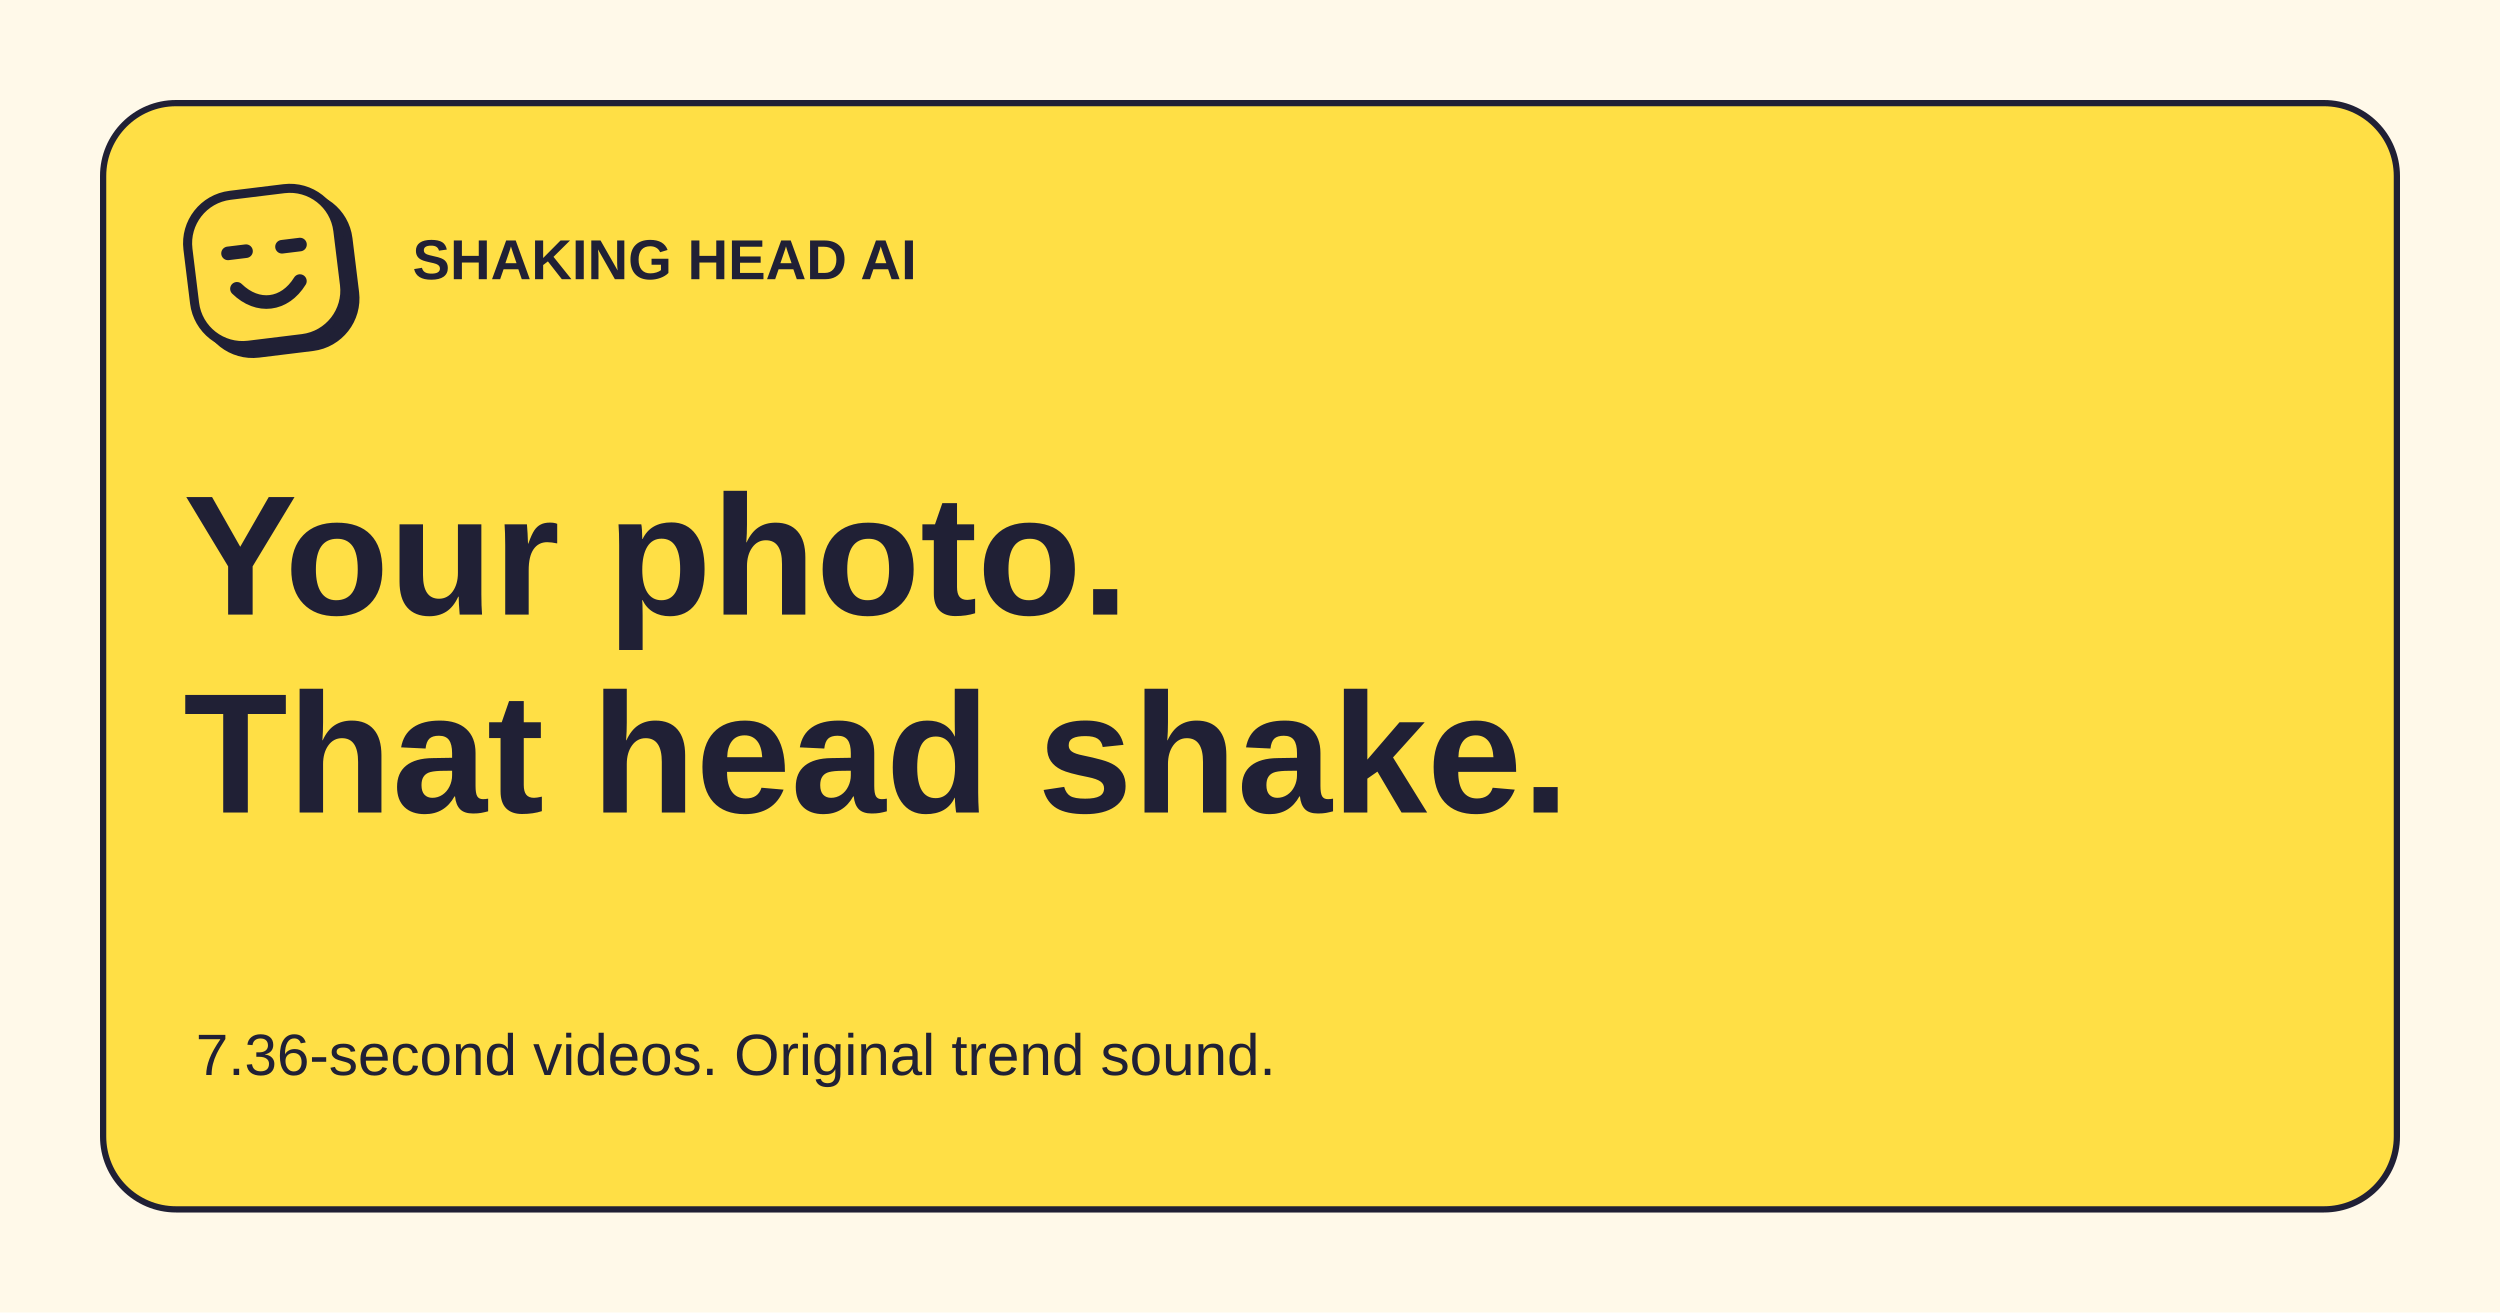
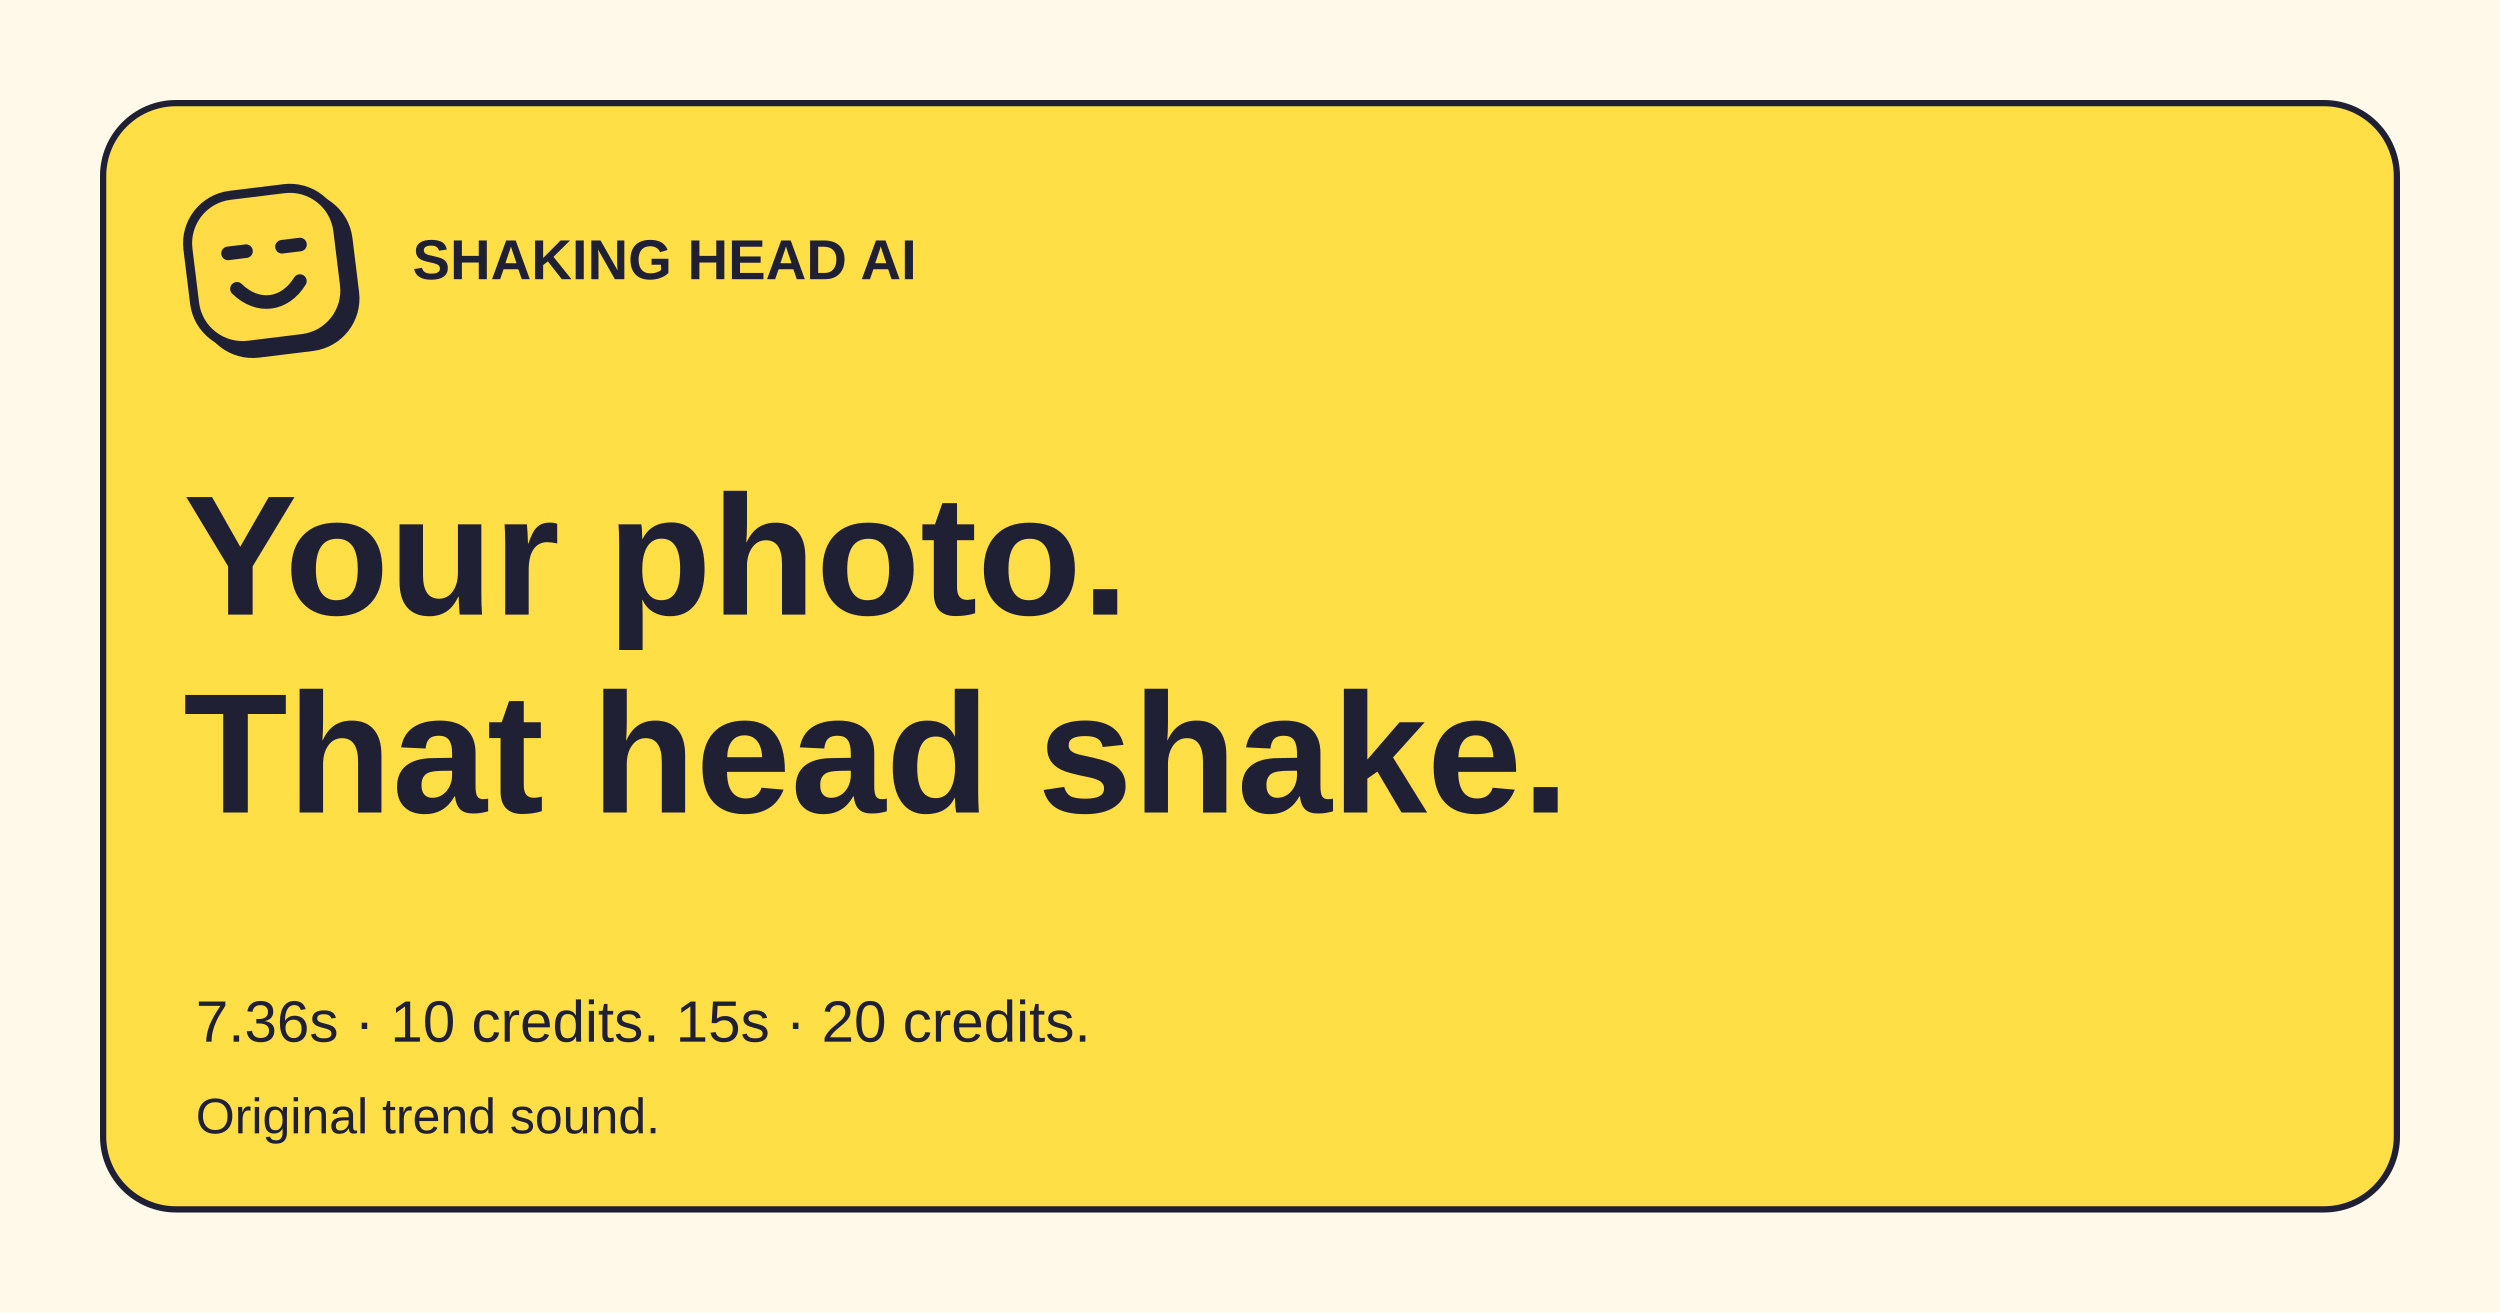
<svg xmlns="http://www.w3.org/2000/svg" width="1200" height="630" viewBox="0 0 1200 630">
  <rect width="1200" height="630" fill="#fff9e9" />
  <rect x="49.5" y="49.5" width="1101" height="531" rx="35" fill="#ffdf45" stroke="#202035" stroke-width="3" />
  <g transform="translate(83 83) scale(1.45)">
    <g transform="rotate(-7 32 32)">
      <rect x="9" y="9" width="50" height="50" rx="16" fill="#202035" stroke="#202035" stroke-width="3" />
      <rect x="6" y="6" width="50" height="50" rx="16" fill="#ffdc45" stroke="#202035" stroke-width="3" />
      <path d="M19 25h6m12 0h6M20.5 37c6 7.5 15 7.5 21 0" fill="none" stroke="#202035" stroke-width="4.5" stroke-linecap="round" />
    </g>
  </g>
  <g fill="#202035" font-family="Arial, Helvetica, sans-serif">
    <text x="198" y="134" font-size="27" font-weight="700">SHAKING HEAD AI</text>
    <g font-size="82" font-weight="700">
      <text x="88" y="295">Your photo.</text>
      <text x="88" y="390">That head shake.</text>
    </g>
-     <text x="94" y="516" font-size="28">7.36-second videos. Original trend sound.</text>
+     <text x="94" y="500" font-size="28">7.36s · 10 credits. 15s · 20 credits.</text>
+     <text x="94" y="544" font-size="24">Original trend sound.</text>
  </g>
</svg>
